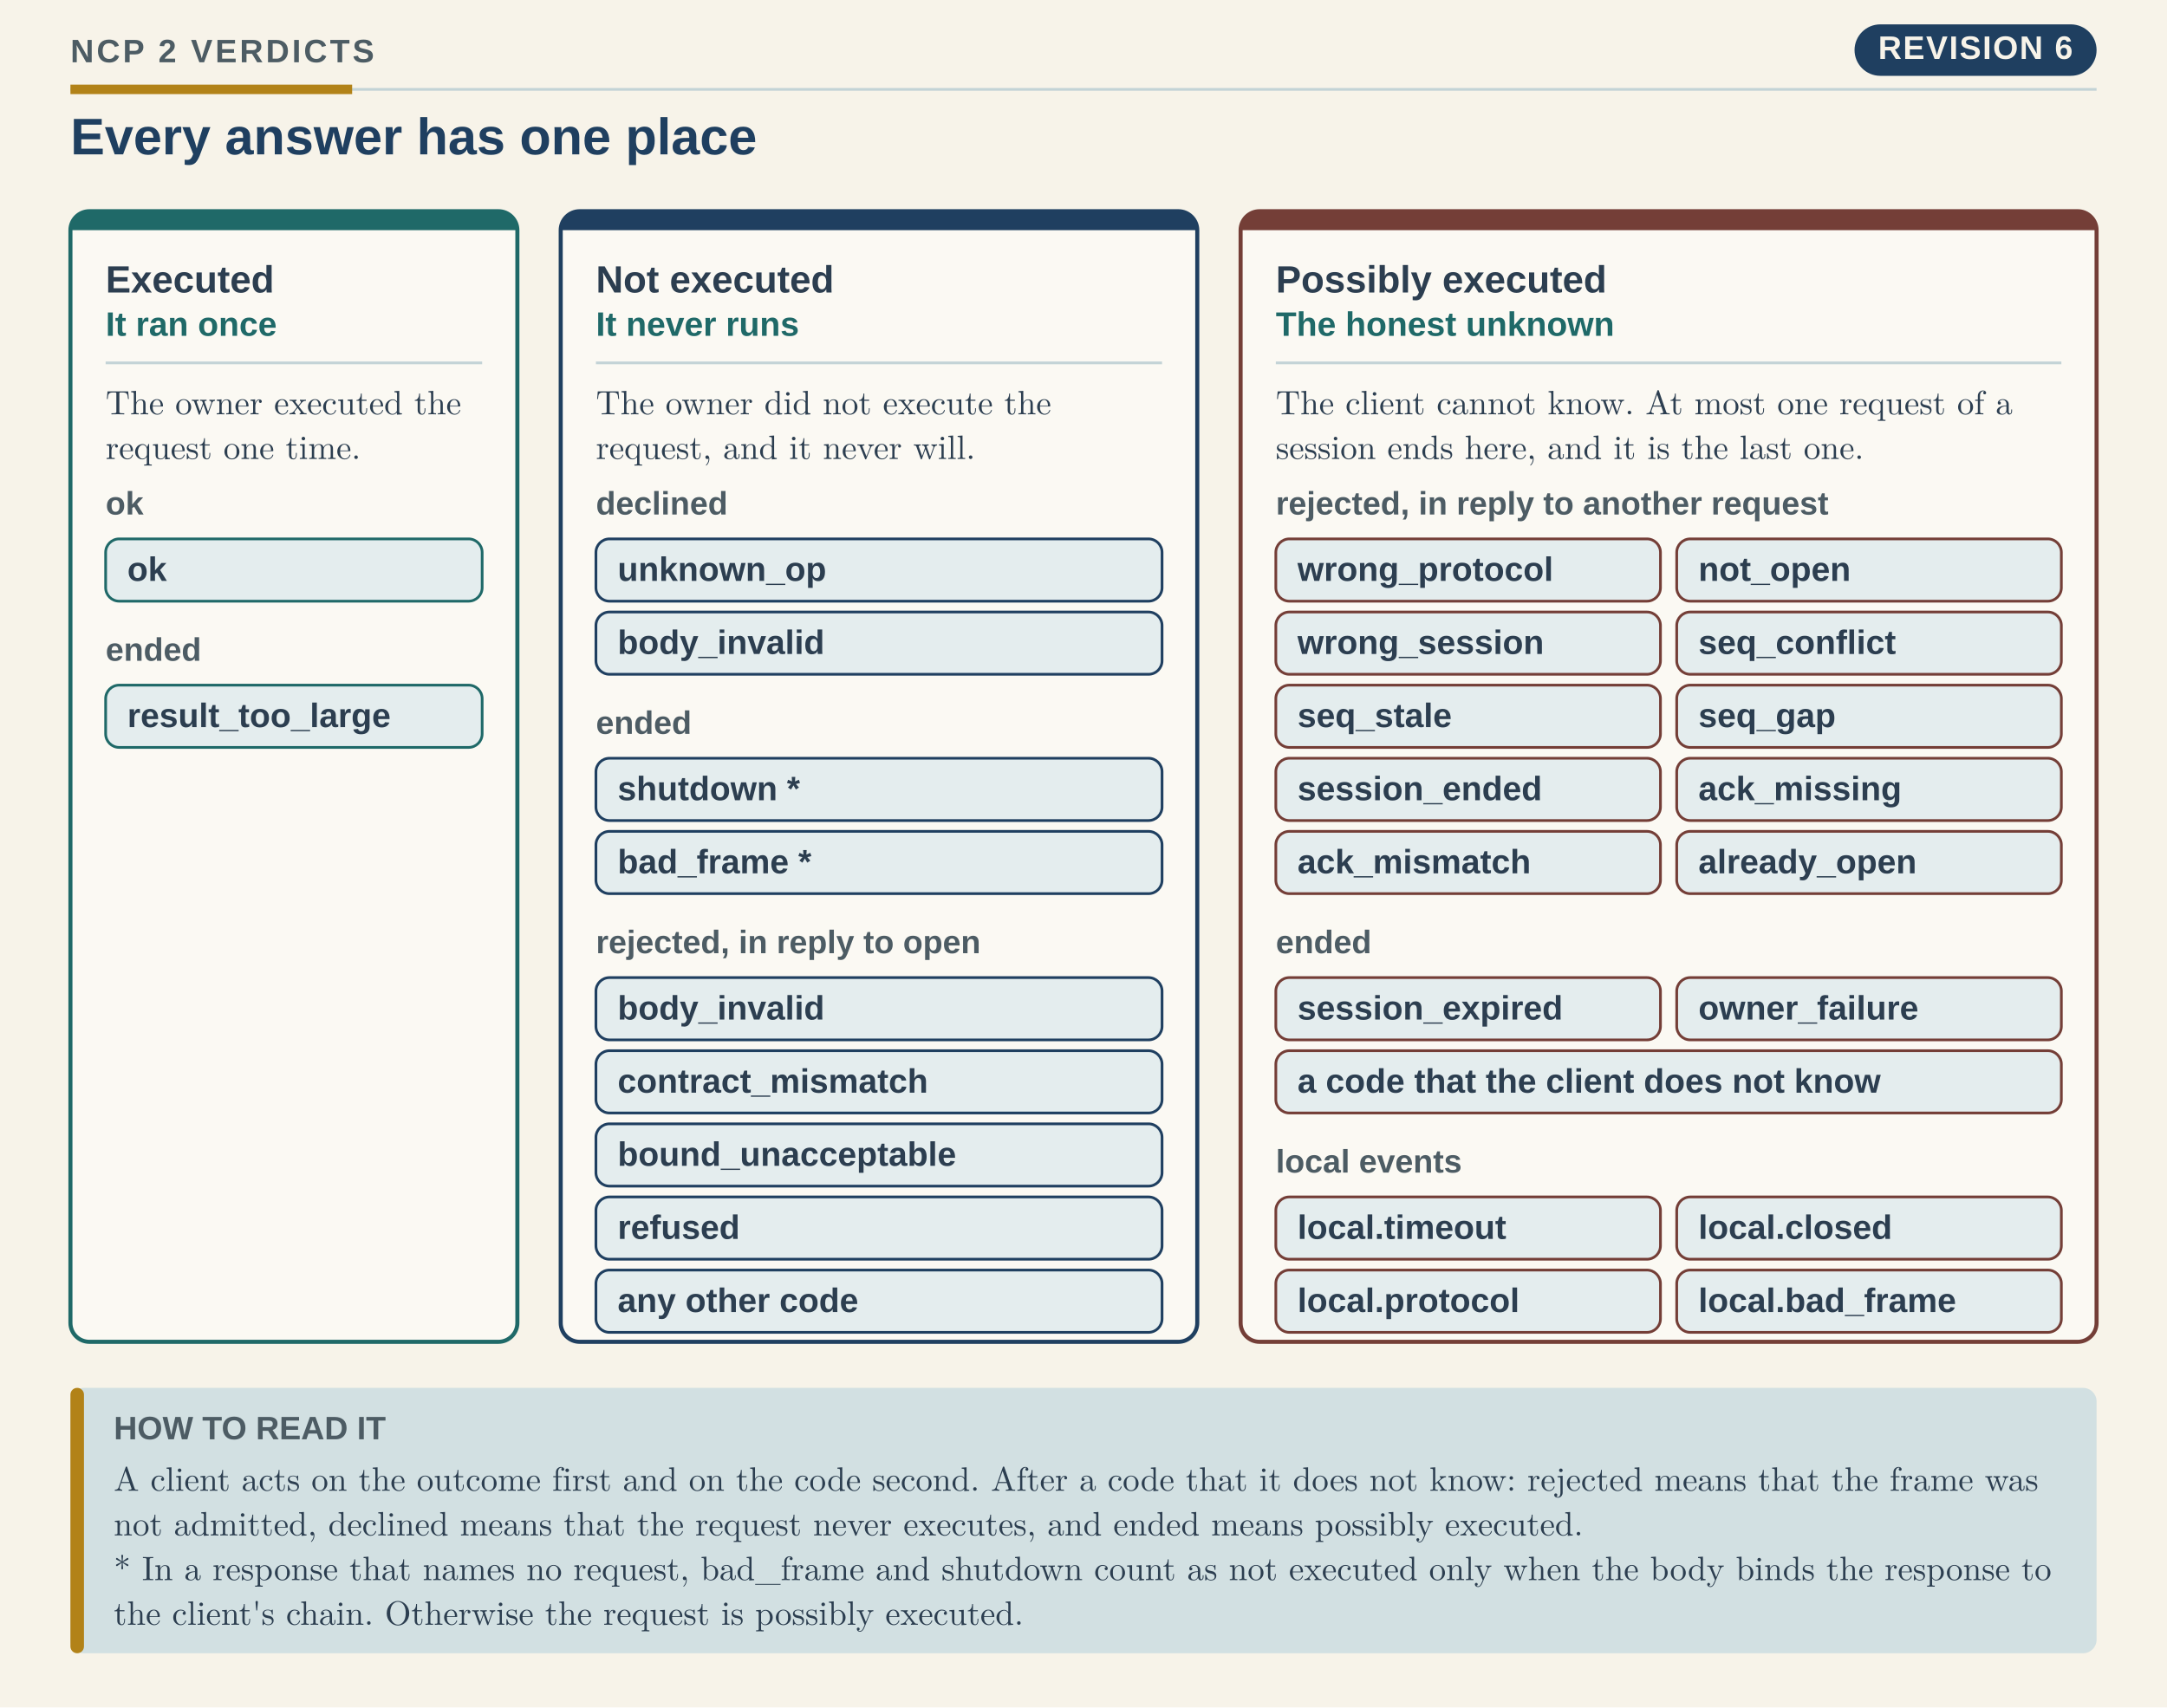
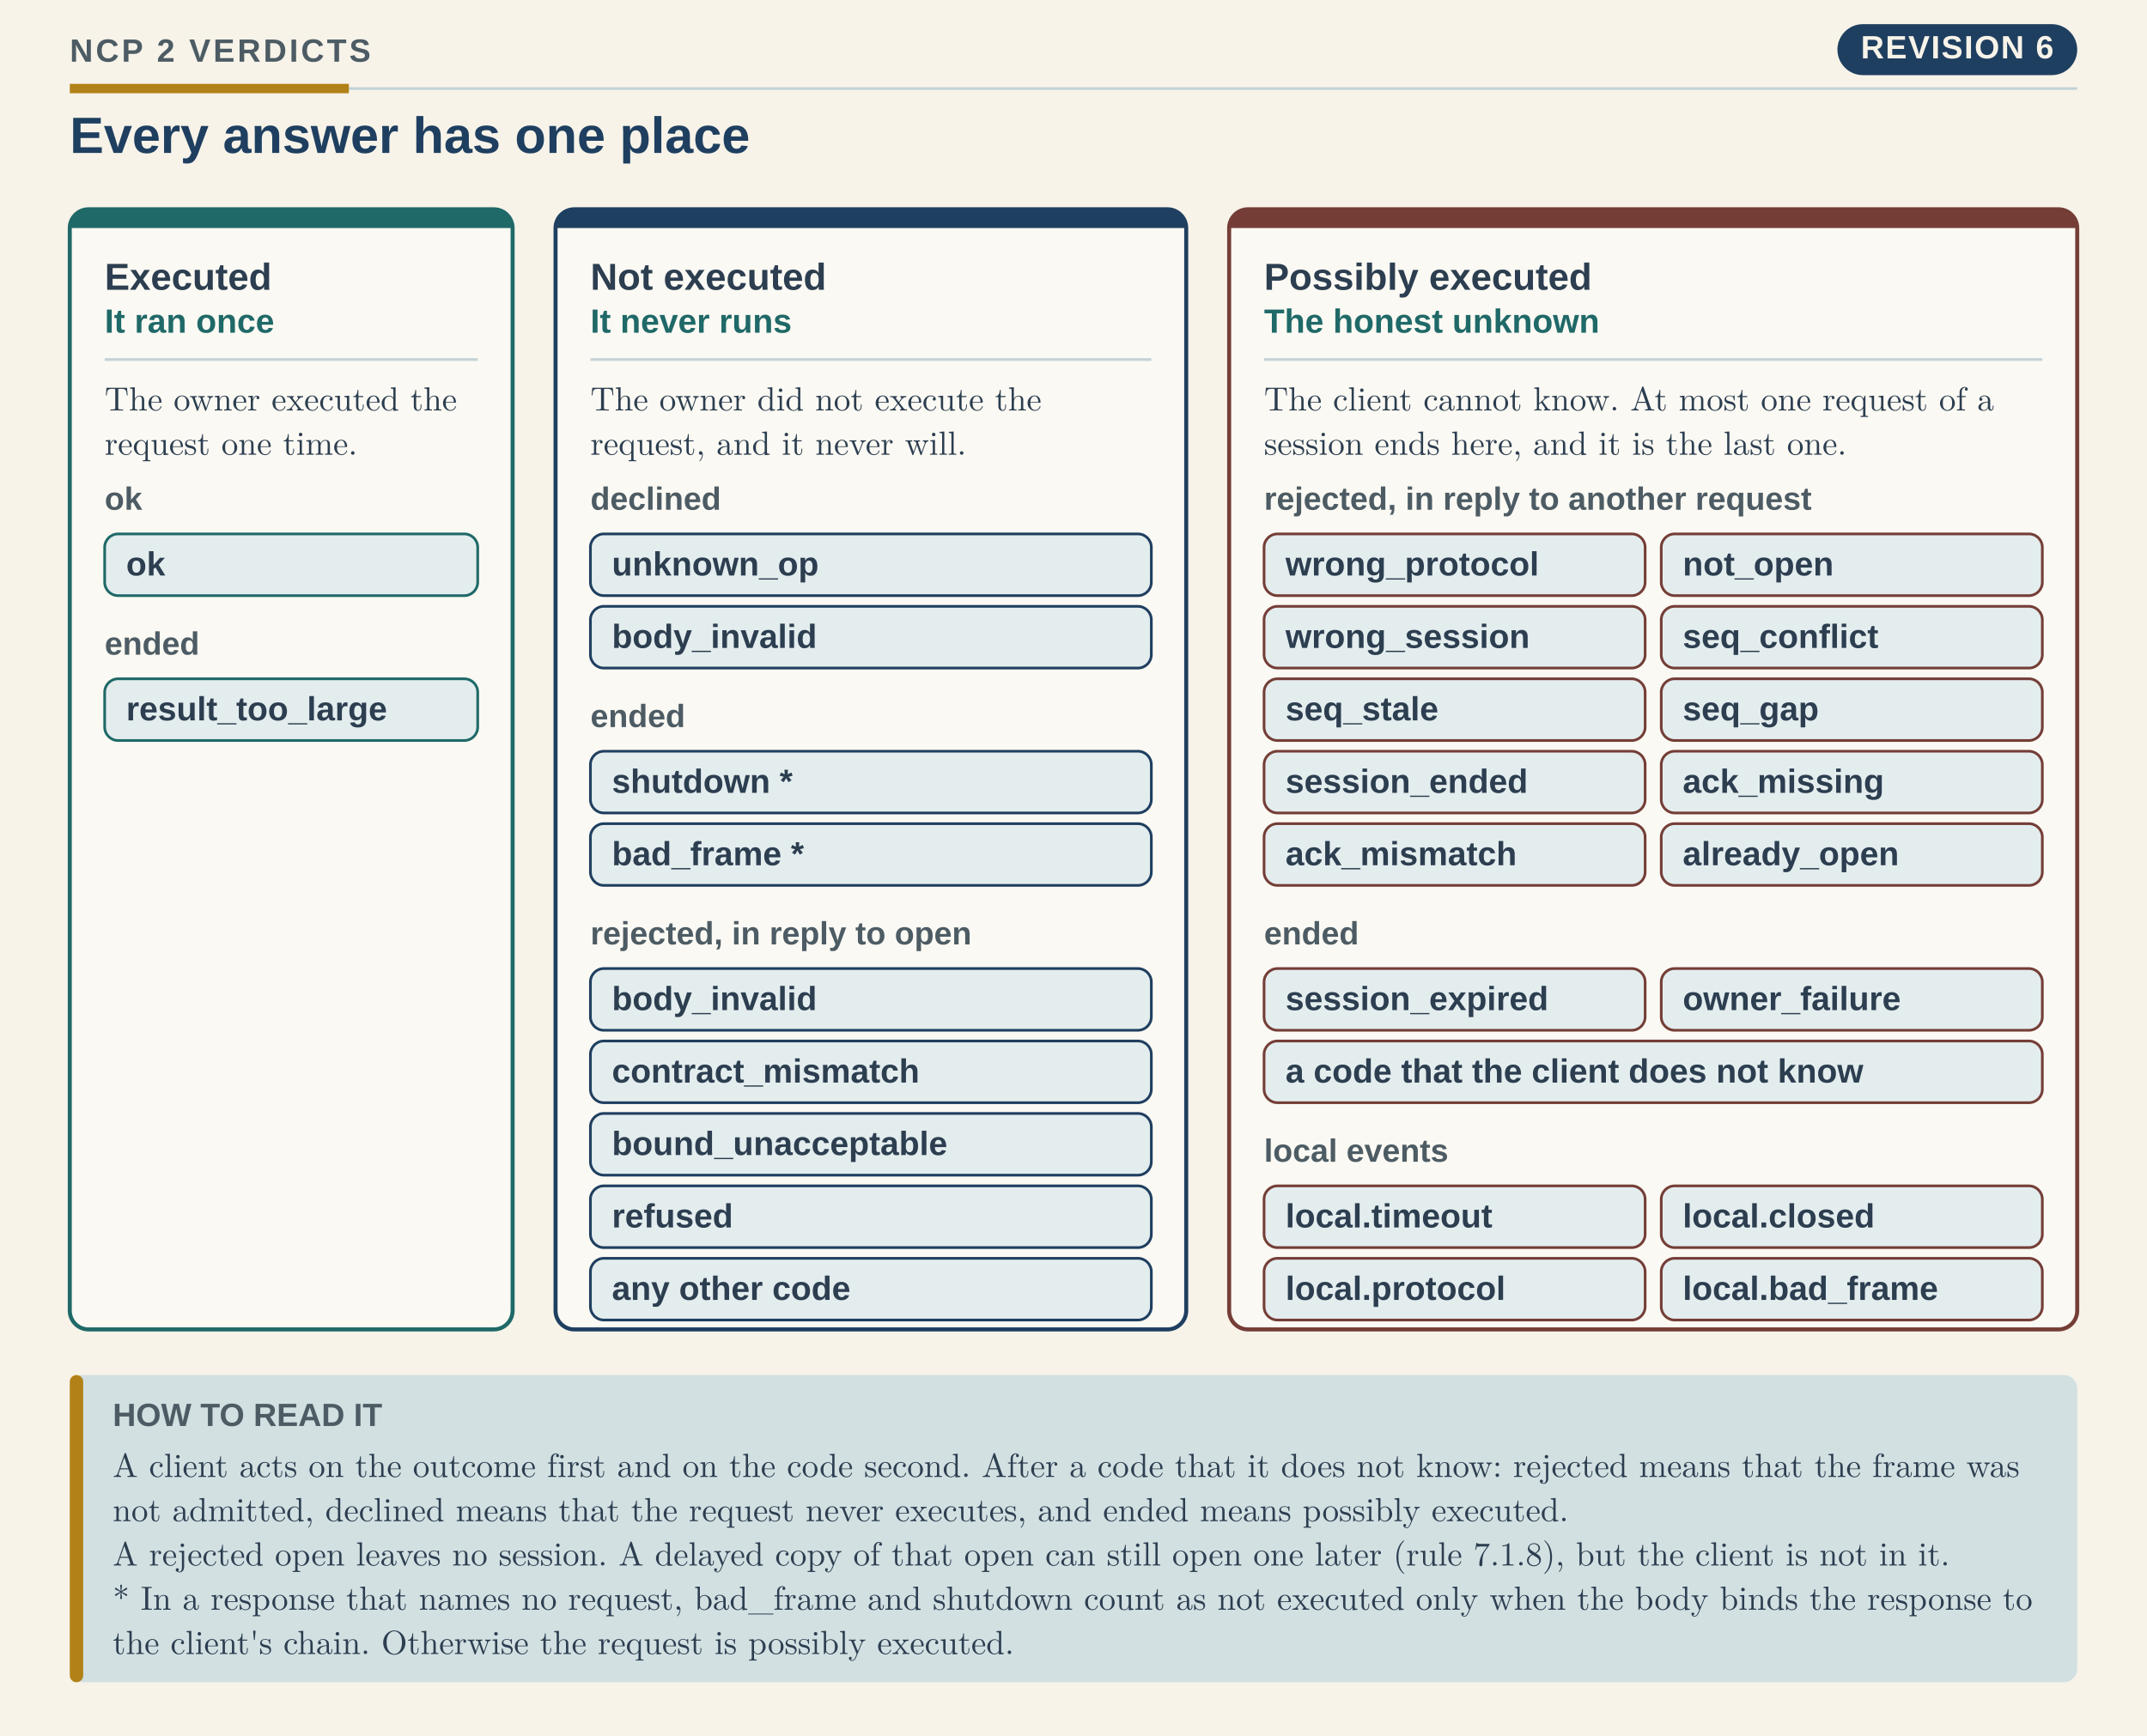
- <svg xmlns="http://www.w3.org/2000/svg" xml:lang="en" width="1600" height="1261" viewBox="0 0 1600 1261" role="img" aria-labelledby="ncp2-verdicts-title ncp2-verdicts-desc">
+ <svg xmlns="http://www.w3.org/2000/svg" xml:lang="en" width="1600" height="1294" viewBox="0 0 1600 1294" role="img" aria-labelledby="ncp2-verdicts-title ncp2-verdicts-desc">
  <defs>
    <style>.s{font-family:'Source Sans Pro', 'Source Sans 3', Arial, 'Liberation Sans', 'Helvetica Neue', Helvetica, sans-serif}.r{font-family:'Latin Modern Roman', 'LM Roman 10', 'Times New Roman', 'Liberation Serif', Times, serif}</style>
    <pattern id="ncp2-verdicts-hatch" width="12" height="12" patternUnits="userSpaceOnUse" patternTransform="rotate(40)">
      <line x1="0" y1="0" x2="0" y2="12" stroke="#B28218" stroke-width="3" />
    </pattern>
  </defs>
-   <rect width="1600" height="1261" fill="#F7F3E9" />
+   <rect width="1600" height="1294" fill="#F7F3E9" />
  <rect x="1369.3" y="18" width="178.7" height="38" rx="19" fill="#1F3F60" />
  <path d="M52 66 L1548 66" stroke="#C3D3D6" stroke-width="2" fill="none" stroke-linecap="butt" />
  <path d="M52 66 L260 66" stroke="#B28218" stroke-width="7" fill="none" stroke-linecap="butt" />
  <rect x="52" y="156" width="330" height="835" rx="14" fill="#FBF9F3" stroke="#1F6968" stroke-width="3" />
  <path d="M52 170 L52 170 Q52 156 66 156 L368 156 Q382 156 382 170 L382 170 Z" fill="#1F6968" />
  <path d="M78 268 L356 268" stroke="#C3D3D6" stroke-width="2" fill="none" stroke-linecap="butt" />
  <rect x="78" y="398" width="278" height="46" rx="10" fill="#E4EDEE" stroke="#1F6968" stroke-width="2" />
  <rect x="78" y="506" width="278" height="46" rx="10" fill="#E4EDEE" stroke="#1F6968" stroke-width="2" />
  <rect x="414" y="156" width="470" height="835" rx="14" fill="#FBF9F3" stroke="#1F3F60" stroke-width="3" />
  <path d="M414 170 L414 170 Q414 156 428 156 L870 156 Q884 156 884 170 L884 170 Z" fill="#1F3F60" />
  <path d="M440 268 L858 268" stroke="#C3D3D6" stroke-width="2" fill="none" stroke-linecap="butt" />
  <rect x="440" y="398" width="418" height="46" rx="10" fill="#E4EDEE" stroke="#1F3F60" stroke-width="2" />
  <rect x="440" y="452" width="418" height="46" rx="10" fill="#E4EDEE" stroke="#1F3F60" stroke-width="2" />
  <rect x="440" y="560" width="418" height="46" rx="10" fill="#E4EDEE" stroke="#1F3F60" stroke-width="2" />
  <rect x="440" y="614" width="418" height="46" rx="10" fill="#E4EDEE" stroke="#1F3F60" stroke-width="2" />
  <rect x="440" y="722" width="418" height="46" rx="10" fill="#E4EDEE" stroke="#1F3F60" stroke-width="2" />
  <rect x="440" y="776" width="418" height="46" rx="10" fill="#E4EDEE" stroke="#1F3F60" stroke-width="2" />
  <rect x="440" y="830" width="418" height="46" rx="10" fill="#E4EDEE" stroke="#1F3F60" stroke-width="2" />
  <rect x="440" y="884" width="418" height="46" rx="10" fill="#E4EDEE" stroke="#1F3F60" stroke-width="2" />
  <rect x="440" y="938" width="418" height="46" rx="10" fill="#E4EDEE" stroke="#1F3F60" stroke-width="2" />
  <rect x="916" y="156" width="632" height="835" rx="14" fill="#FBF9F3" stroke="#743E37" stroke-width="3" />
  <path d="M916 170 L916 170 Q916 156 930 156 L1534 156 Q1548 156 1548 170 L1548 170 Z" fill="#743E37" />
  <path d="M942 268 L1522 268" stroke="#C3D3D6" stroke-width="2" fill="none" stroke-linecap="butt" />
  <rect x="942" y="398" width="284" height="46" rx="10" fill="#E4EDEE" stroke="#743E37" stroke-width="2" />
  <rect x="1238" y="398" width="284" height="46" rx="10" fill="#E4EDEE" stroke="#743E37" stroke-width="2" />
  <rect x="942" y="452" width="284" height="46" rx="10" fill="#E4EDEE" stroke="#743E37" stroke-width="2" />
  <rect x="1238" y="452" width="284" height="46" rx="10" fill="#E4EDEE" stroke="#743E37" stroke-width="2" />
  <rect x="942" y="506" width="284" height="46" rx="10" fill="#E4EDEE" stroke="#743E37" stroke-width="2" />
  <rect x="1238" y="506" width="284" height="46" rx="10" fill="#E4EDEE" stroke="#743E37" stroke-width="2" />
  <rect x="942" y="560" width="284" height="46" rx="10" fill="#E4EDEE" stroke="#743E37" stroke-width="2" />
  <rect x="1238" y="560" width="284" height="46" rx="10" fill="#E4EDEE" stroke="#743E37" stroke-width="2" />
  <rect x="942" y="614" width="284" height="46" rx="10" fill="#E4EDEE" stroke="#743E37" stroke-width="2" />
  <rect x="1238" y="614" width="284" height="46" rx="10" fill="#E4EDEE" stroke="#743E37" stroke-width="2" />
  <rect x="942" y="722" width="284" height="46" rx="10" fill="#E4EDEE" stroke="#743E37" stroke-width="2" />
  <rect x="1238" y="722" width="284" height="46" rx="10" fill="#E4EDEE" stroke="#743E37" stroke-width="2" />
  <rect x="942" y="776" width="580" height="46" rx="10" fill="#E4EDEE" stroke="#743E37" stroke-width="2" />
  <rect x="942" y="884" width="284" height="46" rx="10" fill="#E4EDEE" stroke="#743E37" stroke-width="2" />
  <rect x="1238" y="884" width="284" height="46" rx="10" fill="#E4EDEE" stroke="#743E37" stroke-width="2" />
  <rect x="942" y="938" width="284" height="46" rx="10" fill="#E4EDEE" stroke="#743E37" stroke-width="2" />
  <rect x="1238" y="938" width="284" height="46" rx="10" fill="#E4EDEE" stroke="#743E37" stroke-width="2" />
-   <rect x="52" y="1025" width="1496" height="196" rx="10" fill="#D2E0E2" />
-   <rect x="52" y="1025" width="10" height="196" rx="5" fill="#B28218" />
+   <rect x="52" y="1025" width="1496" height="229" rx="10" fill="#D2E0E2" />
+   <rect x="52" y="1025" width="10" height="229" rx="5" fill="#B28218" />
  <text x="1458.6" y="43.5" class="s" font-size="24" fill="#F7F3E9" font-weight="700" letter-spacing="1" text-anchor="middle">REVISION 6</text>
  <text x="52" y="46" class="s" font-size="24" fill="#4D5C64" font-weight="700" letter-spacing="2">NCP 2 VERDICTS</text>
  <text x="52" y="114" class="s" font-size="38" fill="#1F3F60" font-weight="700">Every answer has one place</text>
  <text x="78" y="216" class="s" font-size="28" fill="#2C3E50" font-weight="700">Executed</text>
  <text x="78" y="248" class="s" font-size="25" fill="#1F6968" font-weight="600">It ran once</text>
  <text x="78" y="306" class="r" font-size="25" fill="#2C3E50">The owner executed the</text>
  <text x="78" y="339" class="r" font-size="25" fill="#2C3E50">request one time.</text>
  <text x="78" y="380" class="s" font-size="24" fill="#4D5C64" font-weight="600">ok</text>
  <text x="94" y="429" class="s" font-size="25" fill="#2C3E50" font-weight="600">ok</text>
  <text x="78" y="488" class="s" font-size="24" fill="#4D5C64" font-weight="600">ended</text>
  <text x="94" y="537" class="s" font-size="25" fill="#2C3E50" font-weight="600">result_too_large</text>
  <text x="440" y="216" class="s" font-size="28" fill="#2C3E50" font-weight="700">Not executed</text>
  <text x="440" y="248" class="s" font-size="25" fill="#1F6968" font-weight="600">It never runs</text>
  <text x="440" y="306" class="r" font-size="25" fill="#2C3E50">The owner did not execute the</text>
  <text x="440" y="339" class="r" font-size="25" fill="#2C3E50">request, and it never will.</text>
  <text x="440" y="380" class="s" font-size="24" fill="#4D5C64" font-weight="600">declined</text>
  <text x="456" y="429" class="s" font-size="25" fill="#2C3E50" font-weight="600">unknown_op</text>
  <text x="456" y="483" class="s" font-size="25" fill="#2C3E50" font-weight="600">body_invalid</text>
  <text x="440" y="542" class="s" font-size="24" fill="#4D5C64" font-weight="600">ended</text>
  <text x="456" y="591" class="s" font-size="25" fill="#2C3E50" font-weight="600">shutdown *</text>
  <text x="456" y="645" class="s" font-size="25" fill="#2C3E50" font-weight="600">bad_frame *</text>
  <text x="440" y="704" class="s" font-size="24" fill="#4D5C64" font-weight="600">rejected, in reply to open</text>
  <text x="456" y="753" class="s" font-size="25" fill="#2C3E50" font-weight="600">body_invalid</text>
  <text x="456" y="807" class="s" font-size="25" fill="#2C3E50" font-weight="600">contract_mismatch</text>
  <text x="456" y="861" class="s" font-size="25" fill="#2C3E50" font-weight="600">bound_unacceptable</text>
  <text x="456" y="915" class="s" font-size="25" fill="#2C3E50" font-weight="600">refused</text>
  <text x="456" y="969" class="s" font-size="25" fill="#2C3E50" font-weight="600">any other code</text>
  <text x="942" y="216" class="s" font-size="28" fill="#2C3E50" font-weight="700">Possibly executed</text>
  <text x="942" y="248" class="s" font-size="25" fill="#1F6968" font-weight="600">The honest unknown</text>
  <text x="942" y="306" class="r" font-size="25" fill="#2C3E50">The client cannot know. At most one request of a</text>
  <text x="942" y="339" class="r" font-size="25" fill="#2C3E50">session ends here, and it is the last one.</text>
  <text x="942" y="380" class="s" font-size="24" fill="#4D5C64" font-weight="600">rejected, in reply to another request</text>
  <text x="958" y="429" class="s" font-size="25" fill="#2C3E50" font-weight="600">wrong_protocol</text>
  <text x="1254" y="429" class="s" font-size="25" fill="#2C3E50" font-weight="600">not_open</text>
  <text x="958" y="483" class="s" font-size="25" fill="#2C3E50" font-weight="600">wrong_session</text>
  <text x="1254" y="483" class="s" font-size="25" fill="#2C3E50" font-weight="600">seq_conflict</text>
  <text x="958" y="537" class="s" font-size="25" fill="#2C3E50" font-weight="600">seq_stale</text>
  <text x="1254" y="537" class="s" font-size="25" fill="#2C3E50" font-weight="600">seq_gap</text>
  <text x="958" y="591" class="s" font-size="25" fill="#2C3E50" font-weight="600">session_ended</text>
  <text x="1254" y="591" class="s" font-size="25" fill="#2C3E50" font-weight="600">ack_missing</text>
  <text x="958" y="645" class="s" font-size="25" fill="#2C3E50" font-weight="600">ack_mismatch</text>
  <text x="1254" y="645" class="s" font-size="25" fill="#2C3E50" font-weight="600">already_open</text>
  <text x="942" y="704" class="s" font-size="24" fill="#4D5C64" font-weight="600">ended</text>
  <text x="958" y="753" class="s" font-size="25" fill="#2C3E50" font-weight="600">session_expired</text>
  <text x="1254" y="753" class="s" font-size="25" fill="#2C3E50" font-weight="600">owner_failure</text>
  <text x="958" y="807" class="s" font-size="25" fill="#2C3E50" font-weight="600">a code that the client does not know</text>
  <text x="942" y="866" class="s" font-size="24" fill="#4D5C64" font-weight="600">local events</text>
  <text x="958" y="915" class="s" font-size="25" fill="#2C3E50" font-weight="600">local.timeout</text>
  <text x="1254" y="915" class="s" font-size="25" fill="#2C3E50" font-weight="600">local.closed</text>
  <text x="958" y="969" class="s" font-size="25" fill="#2C3E50" font-weight="600">local.protocol</text>
  <text x="1254" y="969" class="s" font-size="25" fill="#2C3E50" font-weight="600">local.bad_frame</text>
  <text x="84" y="1063" class="s" font-size="24" fill="#4D5C64" font-weight="600">HOW TO READ IT</text>
  <text x="84" y="1101" class="r" font-size="25" fill="#2C3E50">A client acts on the outcome first and on the code second. After a code that it does not know: rejected means that the frame was</text>
  <text x="84" y="1134" class="r" font-size="25" fill="#2C3E50">not admitted, declined means that the request never executes, and ended means possibly executed.</text>
-   <text x="84" y="1167" class="r" font-size="25" fill="#2C3E50">* In a response that names no request, bad_frame and shutdown count as not executed only when the body binds the response to</text>
-   <text x="84" y="1200" class="r" font-size="25" fill="#2C3E50">the client's chain. Otherwise the request is possibly executed.</text>
+   <text x="84" y="1167" class="r" font-size="25" fill="#2C3E50">A rejected open leaves no session. A delayed copy of that open can still open one later (rule 7.1.8), but the client is not in it.</text>
+   <text x="84" y="1200" class="r" font-size="25" fill="#2C3E50">* In a response that names no request, bad_frame and shutdown count as not executed only when the body binds the response to</text>
+   <text x="84" y="1233" class="r" font-size="25" fill="#2C3E50">the client's chain. Otherwise the request is possibly executed.</text>
</svg>
